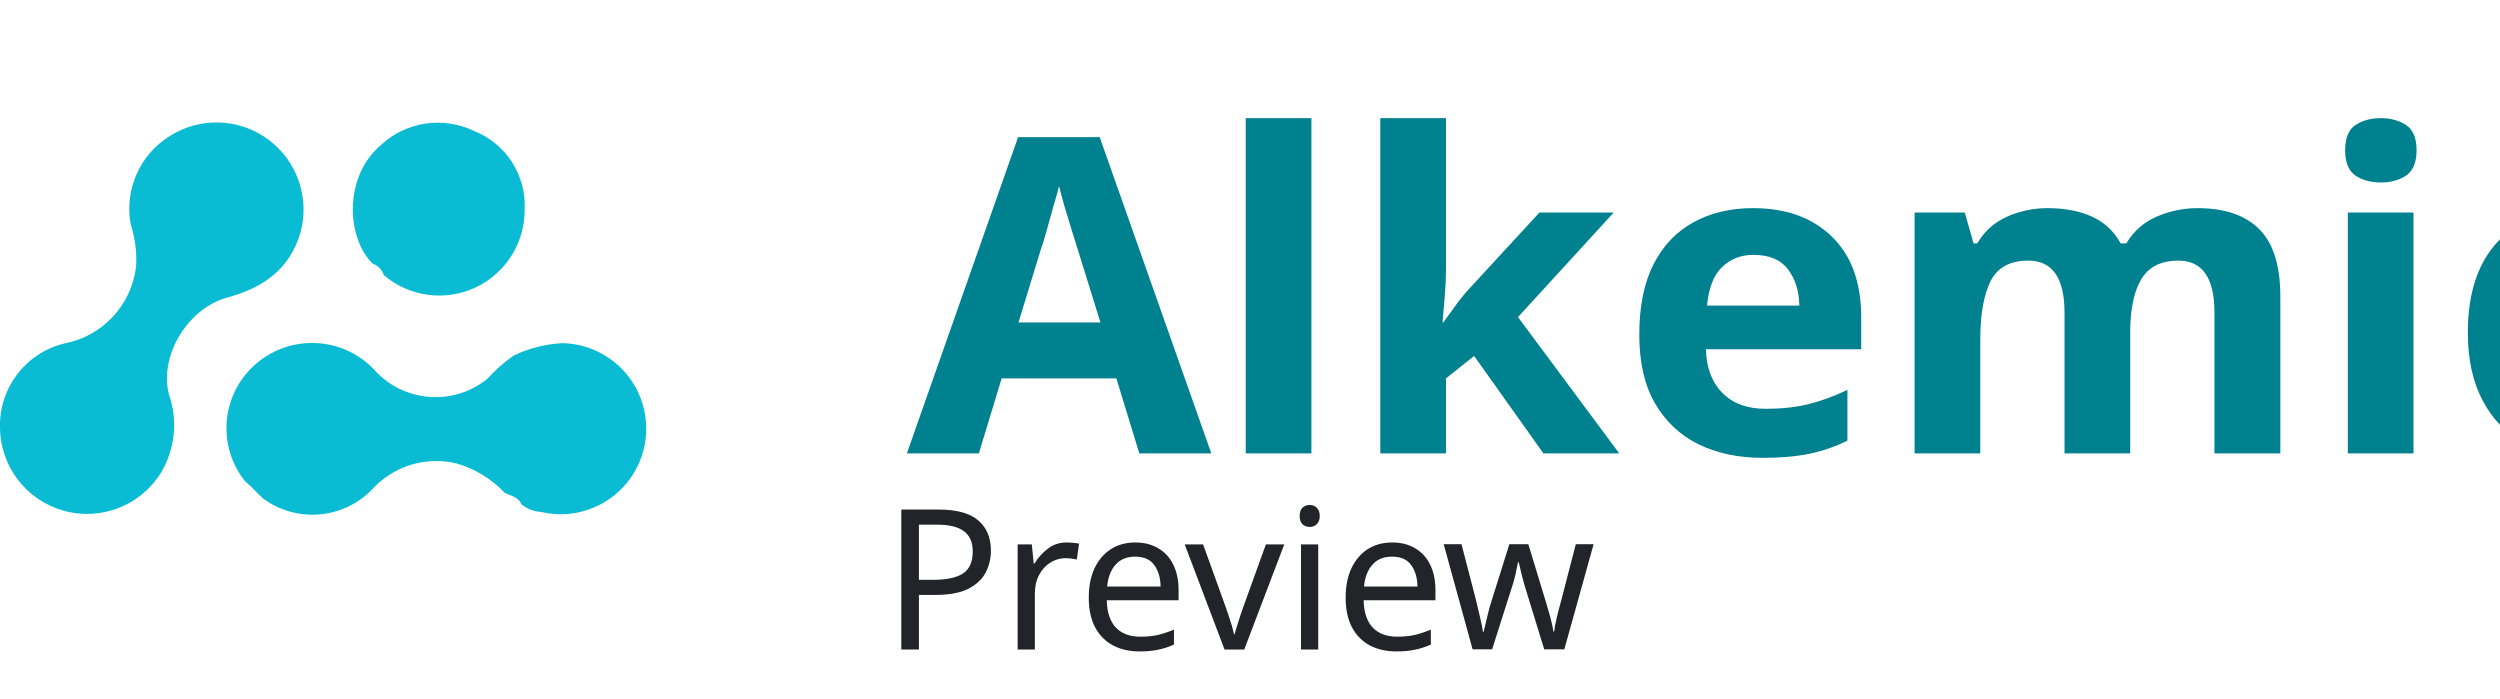
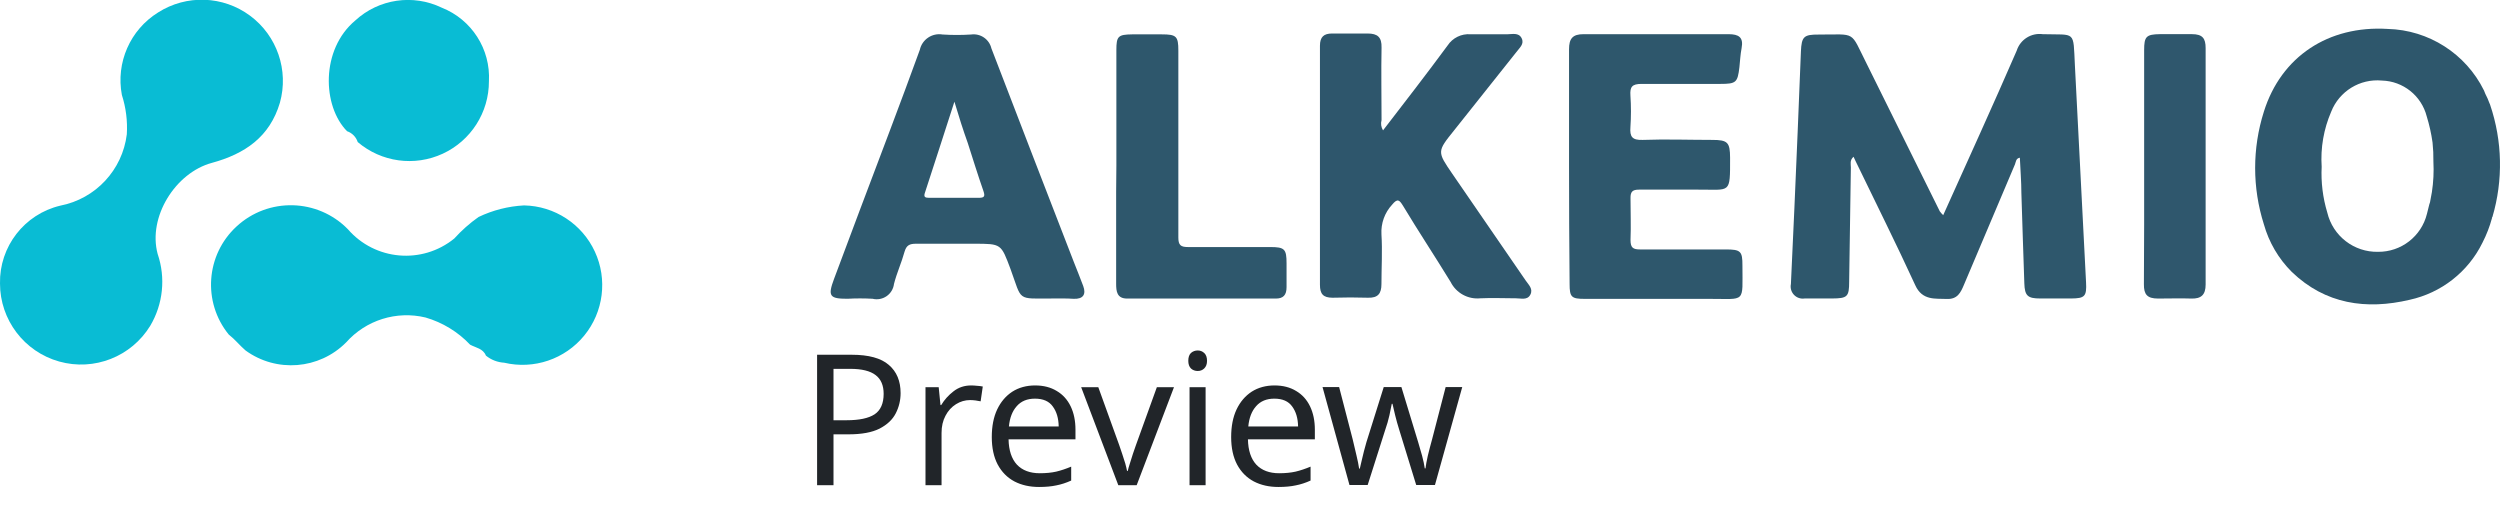
- <svg xmlns="http://www.w3.org/2000/svg" id="Component_65_1" data-name="Component 65 – 1" width="204" height="57" viewBox="0 0 204 57">
-   <text id="Alkemio" transform="translate(74 37)" fill="#00818f" font-size="36" font-family="SourceSansPro-Bold, Source Sans Pro" font-weight="700">
-     <tspan x="0" y="0">Alkemio</tspan>
-   </text>
-   <g id="OMiqPfyR_400x400" transform="translate(0 10.015)">
-     <path id="Path_1" data-name="Path 1" d="M18.049,38.732a6.867,6.867,0,0,1,5.277-6.819,7.266,7.266,0,0,0,5.827-6.246,9.356,9.356,0,0,0-.433-3.448A6.977,6.977,0,0,1,31.886,15a7.107,7.107,0,0,1,10.672,7.9c-.891,3-3.067,4.48-5.968,5.27-3.179.866-5.607,4.725-4.737,7.97a7.548,7.548,0,0,1-.643,6.283,7.1,7.1,0,0,1-13.161-3.694Z" transform="translate(-18.049 -13.905)" fill="#09bcd4" />
-     <path id="Path_2" data-name="Path 2" d="M98.587,102.053a6.925,6.925,0,0,1,.681-9.456,7,7,0,0,1,9.753.236,6.718,6.718,0,0,0,9.313.819,12.865,12.865,0,0,1,2.129-1.888,10.508,10.508,0,0,1,3.986-1.015,6.981,6.981,0,1,1-1.74,13.774,2.779,2.779,0,0,1-1.6-.622c-.25-.625-.889-.688-1.385-.957a8.734,8.734,0,0,0-3.9-2.379,7.087,7.087,0,0,0-6.959,2.183,6.79,6.79,0,0,1-8.808.7C99.548,103.01,99.125,102.472,98.587,102.053Z" transform="translate(-78.56 -72.763)" fill="#09bcd4" />
-     <path id="Path_3" data-name="Path 3" d="M142.72,25.388c-2.162-2.187-2.332-7.144.725-9.7a6.809,6.809,0,0,1,7.563-1.118,6.549,6.549,0,0,1,4.134,6.452,6.97,6.97,0,0,1-11.488,5.317A1.493,1.493,0,0,0,142.72,25.388Z" transform="translate(-112.33 -13.899)" fill="#09bcd4" />
+ <svg xmlns="http://www.w3.org/2000/svg" id="Component_78_1" data-name="Component 78 – 1" width="218.908" height="46.485" viewBox="0 0 218.908 46.485">
+   <g id="Component_71_2" data-name="Component 71 – 2">
+     <g id="Component_65_13" data-name="Component 65 – 13">
+       <g id="OMiqPfyR_400x400">
+         <path id="Path_1" data-name="Path 1" d="M18.049,38.732a6.867,6.867,0,0,1,5.277-6.819,7.266,7.266,0,0,0,5.827-6.246,9.356,9.356,0,0,0-.433-3.448A6.977,6.977,0,0,1,31.886,15a7.107,7.107,0,0,1,10.672,7.9c-.891,3-3.067,4.48-5.968,5.27-3.179.866-5.607,4.725-4.737,7.97a7.548,7.548,0,0,1-.643,6.283,7.1,7.1,0,0,1-13.161-3.694Z" transform="translate(-18.049 -13.905)" fill="#09bcd4" />
+         <path id="Path_2" data-name="Path 2" d="M98.587,102.053a6.925,6.925,0,0,1,.681-9.456,7,7,0,0,1,9.753.236,6.718,6.718,0,0,0,9.313.819,12.865,12.865,0,0,1,2.129-1.888,10.508,10.508,0,0,1,3.986-1.015,6.981,6.981,0,1,1-1.74,13.774,2.779,2.779,0,0,1-1.6-.622c-.25-.625-.889-.688-1.385-.957a8.734,8.734,0,0,0-3.9-2.379,7.087,7.087,0,0,0-6.959,2.183,6.79,6.79,0,0,1-8.808.7C99.548,103.01,99.125,102.472,98.587,102.053Z" transform="translate(-78.56 -72.763)" fill="#09bcd4" />
+         <path id="Path_3" data-name="Path 3" d="M142.72,25.388c-2.162-2.187-2.332-7.144.725-9.7a6.809,6.809,0,0,1,7.563-1.118,6.549,6.549,0,0,1,4.134,6.452,6.97,6.97,0,0,1-11.488,5.317A1.493,1.493,0,0,0,142.72,25.388Z" transform="translate(-112.33 -13.899)" fill="#09bcd4" />
+       </g>
+     </g>
+     <text id="Preview" transform="translate(70 42.485)" fill="#212529" font-size="16" font-family="Montserrat-Light, Montserrat" font-weight="300">
+       <tspan x="0" y="0">Preview</tspan>
+     </text>
  </g>
-   <text id="Preview" transform="translate(72 53)" fill="#212529" font-size="16" font-family="Montserrat-Light, Montserrat" font-weight="300">
-     <tspan x="0" y="0">Preview</tspan>
-   </text>
+   <g id="logo" transform="translate(72.738 2.479)">
+     <path id="Path_269" data-name="Path 269" d="M467.344,862.61a16.238,16.238,0,0,0-.2-9.8c0-.05-.042-.092-.058-.142h0a6.433,6.433,0,0,0-.367-.834c-.042-.092-.075-.2-.117-.292h0a9.683,9.683,0,0,0-8.432-5.388c-5.187-.317-9.333,2.419-10.842,7.247a16.3,16.3,0,0,0,0,9.858,9.508,9.508,0,0,0,2.444,4.17c2.944,2.836,6.53,3.336,10.317,2.444a9.316,9.316,0,0,0,6.38-5h0a10.938,10.938,0,0,0,.834-2.152v-.05Zm-10.008,3.061a4.47,4.47,0,0,1-4.454-3.436,11.834,11.834,0,0,1-.492-4.012,10.416,10.416,0,0,1,.834-4.821,4.337,4.337,0,0,1,4.437-2.727,4.17,4.17,0,0,1,3.928,3.136,14.76,14.76,0,0,1,.509,2.285,13.606,13.606,0,0,1,.075,1.668,13.094,13.094,0,0,1-.133,2.685q-.05.334-.125.676a1.428,1.428,0,0,1-.1.392c-.067.267-.125.525-.208.834a4.37,4.37,0,0,1-4.287,3.32Z" transform="translate(-321.835 -846.1)" fill="#2e576c" />
+     <path id="Path_270" data-name="Path 270" d="M411.155,862.561c2.193-4.879,4.362-9.624,6.439-14.412a2.1,2.1,0,0,1,2.285-1.443c2.927.083,2.652-.375,2.811,2.735q.475,9.491.976,18.99c.067,1.234-.108,1.409-1.3,1.418h-2.711c-1.1,0-1.359-.234-1.393-1.326-.1-2.635-.167-5.279-.259-7.915,0-1.026-.092-2.043-.133-3.086-.35.058-.342.359-.425.575q-2.218,5.246-4.462,10.534c-.292.7-.575,1.309-1.535,1.259s-2.118.167-2.736-1.2c-1.668-3.636-3.461-7.214-5.213-10.842-.05-.117-.108-.225-.192-.409-.35.309-.234.642-.234.934-.058,3.336-.1,6.672-.15,10.008,0,1.326-.158,1.459-1.5,1.468h-2.4a1.062,1.062,0,0,1-1.2-1.268q.317-6.672.592-13.344c.1-2.344.183-4.687.284-7.022.058-1.293.25-1.485,1.56-1.476,3.336,0,2.727-.359,4.17,2.5l6.43,12.977a2.7,2.7,0,0,0,.3.342Z" transform="translate(-313.743 -846.192)" fill="#2e576c" />
+     <path id="Path_271" data-name="Path 271" d="M353.9,855.122c1.927-2.5,3.82-4.946,5.646-7.423a2.2,2.2,0,0,1,2.027-.992h3.194c.442,0,1.009-.175,1.268.342s-.183.834-.467,1.226q-2.711,3.428-5.446,6.847c-1.493,1.86-1.493,1.852-.15,3.811l6.422,9.341c.25.367.676.734.4,1.243s-.834.3-1.268.309c-1.034,0-2.077-.05-3.1,0a2.619,2.619,0,0,1-2.61-1.435c-1.368-2.235-2.811-4.412-4.17-6.672-.317-.509-.475-.667-.951-.092a3.52,3.52,0,0,0-.934,2.594c.092,1.451,0,2.9,0,4.362,0,.834-.309,1.218-1.176,1.193q-1.551-.05-3.1,0c-.834,0-1.109-.334-1.109-1.134V847.716c0-.784.342-1.076,1.068-1.076h3.1c.884,0,1.251.325,1.226,1.234-.042,2.11,0,4.228,0,6.347A1.134,1.134,0,0,0,353.9,855.122Z" transform="translate(-305.535 -846.185)" fill="#2e566c" />
+     <path id="Path_272" data-name="Path 272" d="M316.443,869.854c-3.186,0-2.644.275-3.686-2.577-.834-2.21-.784-2.218-3.178-2.218h-5.1c-.55,0-.834.125-1,.692-.259.951-.684,1.868-.926,2.827a1.526,1.526,0,0,1-1.877,1.3,19.383,19.383,0,0,0-2.2,0c-1.576,0-1.735-.234-1.168-1.751l2.227-5.946c1.768-4.7,3.57-9.383,5.279-14.1a1.743,1.743,0,0,1,1.993-1.343,19.249,19.249,0,0,0,2.5,0,1.6,1.6,0,0,1,1.776,1.218c2.385,6.23,4.8,12.452,7.206,18.673.275.709.567,1.409.834,2.135s0,1.151-.834,1.118C317.643,869.837,317.018,869.854,316.443,869.854Zm-8.6-17.231c-.917,2.827-1.735,5.4-2.577,7.956-.133.375,0,.459.334.459h4.387c.467,0,.559-.125.4-.584-.484-1.393-.926-2.811-1.376-4.22C308.611,855.117,308.253,854,307.844,852.623Z" transform="translate(-297.01 -846.196)" fill="#2e576c" />
+     <path id="Path_273" data-name="Path 273" d="M374.53,858.236V848.028c0-.926.309-1.318,1.268-1.318h12.7c.884,0,1.326.267,1.143,1.218-.108.55-.133,1.118-.192,1.668-.158,1.343-.284,1.468-1.668,1.468h-6.9c-.834,0-1.026.259-.976,1.017a20.449,20.449,0,0,1,0,2.769c-.067.834.15,1.151,1.076,1.118,2.027-.075,4.062,0,6.1,0,1.343,0,1.543.217,1.551,1.56,0,3.219.067,2.777-2.777,2.794h-5.2c-.567,0-.751.183-.742.742,0,1.218.05,2.444,0,3.661,0,.667.2.834.834.834h7.506c1.3,0,1.468.15,1.46,1.409,0,3.336.325,2.911-2.9,2.919h-10.9c-1.176,0-1.334-.15-1.334-1.309Q374.53,863.39,374.53,858.236Z" transform="translate(-309.878 -846.196)" fill="#2e576c" />
+     <path id="Path_274" data-name="Path 274" d="M327,858.231V848.114c0-1.218.15-1.368,1.376-1.384h2.6c1.284,0,1.451.167,1.451,1.426v16.363c0,.659.2.834.834.834h7.206c1.268,0,1.435.175,1.435,1.426v2.085c0,.692-.284,1-.942,1H327.947c-.9,0-.967-.626-.967-1.3v-8.031Z" transform="translate(-301.985 -846.2)" fill="#2e576c" />
+     <path id="Path_275" data-name="Path 275" d="M434.907,858.211V848.1c0-1.184.183-1.376,1.384-1.393h2.8c.934,0,1.2.375,1.2,1.218v20.708c0,.884-.375,1.259-1.268,1.226s-1.935,0-2.894,0-1.251-.359-1.243-1.251C434.915,865.15,434.907,861.68,434.907,858.211Z" transform="translate(-319.897 -846.196)" fill="#2f576d" />
+   </g>
</svg>
